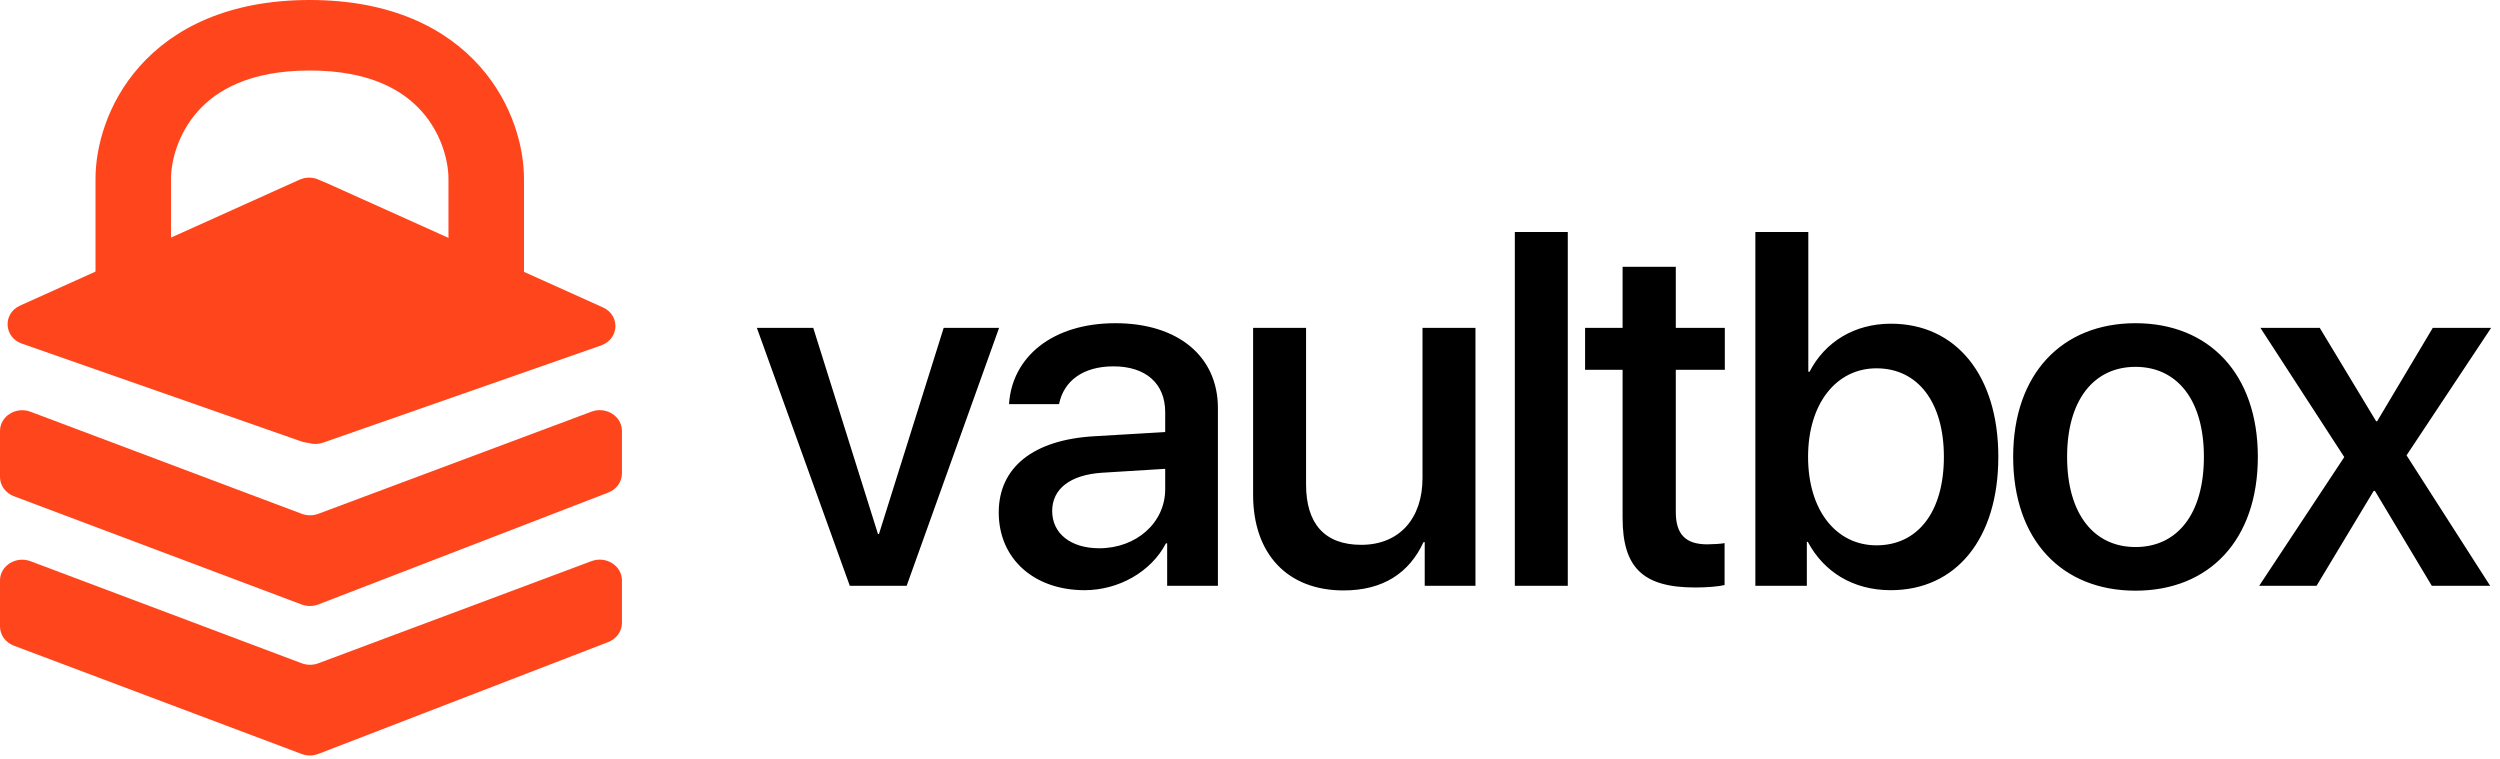
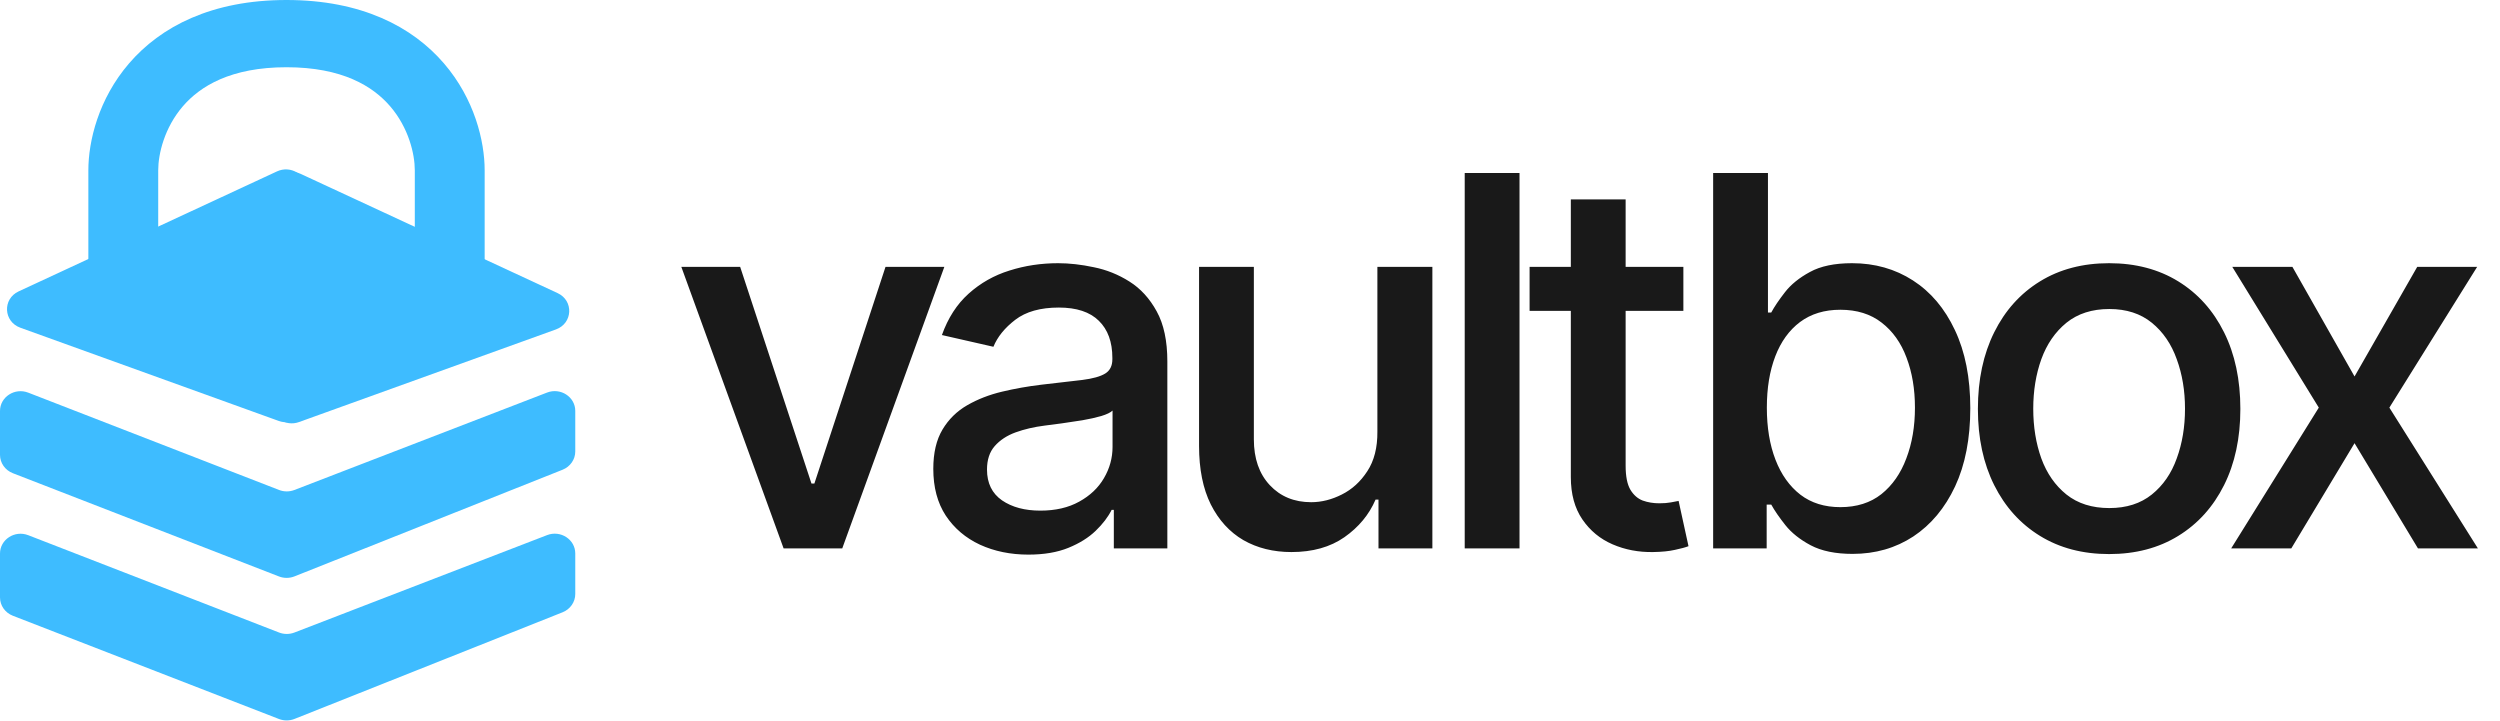
- <svg xmlns="http://www.w3.org/2000/svg" width="478" height="145" viewBox="0 0 478 145" fill="none">
-   <path d="M191.025 62.688L173.354 112H162.479L144.713 62.688H155.494L167.869 102.109H168.057L180.432 62.688H191.025ZM210.177 104.828C217.255 104.828 222.786 99.953 222.786 93.531V89.641L210.645 90.391C204.599 90.812 201.177 93.484 201.177 97.703C201.177 102.016 204.739 104.828 210.177 104.828ZM207.364 112.844C197.708 112.844 190.958 106.844 190.958 97.984C190.958 89.359 197.567 84.062 209.286 83.406L222.786 82.609V78.812C222.786 73.328 219.083 70.047 212.895 70.047C207.036 70.047 203.38 72.859 202.489 77.266H192.927C193.489 68.359 201.083 61.797 213.27 61.797C225.224 61.797 232.864 68.125 232.864 78.016V112H223.161V103.891H222.927C220.067 109.375 213.833 112.844 207.364 112.844ZM282.109 62.688V112H272.406V103.656H272.172C269.453 109.562 264.437 112.891 256.89 112.891C246.156 112.891 239.594 105.906 239.594 94.609V62.688H249.719V92.641C249.719 100.141 253.281 104.172 260.265 104.172C267.578 104.172 271.984 99.109 271.984 91.422V62.688H282.109ZM289.635 112V44.359H299.76V112H289.635ZM310.24 51.016H320.412V62.688H329.787V70.703H320.412V97.891C320.412 102.156 322.287 104.078 326.412 104.078C327.443 104.078 329.084 103.984 329.74 103.844V111.859C328.615 112.141 326.365 112.328 324.115 112.328C314.13 112.328 310.24 108.531 310.24 99.016V70.703H303.068V62.688H310.24V51.016ZM361.5 112.844C354.282 112.844 348.704 109.328 345.657 103.609H345.469V112H335.625V44.359H345.75V71.078H345.985C348.938 65.359 354.563 61.891 361.547 61.891C373.969 61.891 382.079 71.734 382.079 87.344C382.079 103 374.016 112.844 361.5 112.844ZM358.782 70.422C351.094 70.422 345.704 77.172 345.704 87.344C345.704 97.609 351.094 104.266 358.782 104.266C366.75 104.266 371.672 97.797 371.672 87.344C371.672 76.984 366.75 70.422 358.782 70.422ZM408.308 112.938C394.199 112.938 384.917 103.234 384.917 87.344C384.917 71.5 394.245 61.797 408.308 61.797C422.37 61.797 431.699 71.5 431.699 87.344C431.699 103.234 422.417 112.938 408.308 112.938ZM408.308 104.594C416.277 104.594 421.386 98.312 421.386 87.344C421.386 76.422 416.23 70.141 408.308 70.141C400.386 70.141 395.23 76.422 395.23 87.344C395.23 98.312 400.386 104.594 408.308 104.594ZM454.084 93.859H453.85L442.928 112H431.959L448.225 87.391L432.194 62.688H443.537L454.319 80.547H454.506L465.147 62.688H476.303L460.131 87.062L476.115 112H464.959L454.084 93.859Z" fill="black" />
-   <path d="M3.849 58.423L57.26 34.362C60.08 33.092 63.352 35.01 63.352 37.933V80.685C63.352 83.453 60.391 85.37 57.615 84.398L4.204 65.707C0.704 64.483 0.483 59.94 3.849 58.423Z" fill="#FF451C" />
-   <path d="M115.265 58.769L62.153 34.861C59.333 33.591 56.061 35.51 56.061 38.432V80.912C56.061 83.68 59.021 85.597 61.798 84.626L114.91 66.054C118.411 64.83 118.633 60.285 115.265 58.769Z" fill="#FF451C" />
-   <path fill-rule="evenodd" clip-rule="evenodd" d="M37.792 21.317C33.98 25.617 32.702 30.868 32.702 34.148V59.036H18.262V34.148C18.262 28.293 20.357 19.84 26.668 12.721C33.219 5.33 43.769 0 59.223 0C74.677 0 85.227 5.33 91.778 12.721C98.089 19.84 100.184 28.293 100.184 34.148V59.036H85.745V34.148C85.745 30.868 84.466 25.617 80.654 21.317C77.083 17.288 70.762 13.482 59.223 13.482C47.684 13.482 41.363 17.288 37.792 21.317Z" fill="#FF451C" />
-   <path d="M57.689 98.238L5.835 78.725C3.043 77.674 0 79.593 0 82.403V91.2C0 92.818 1.052 94.273 2.659 94.878L57.664 115.577C58.695 115.964 59.847 115.96 60.874 115.564L116.291 94.182C117.88 93.569 118.916 92.122 118.916 90.517V82.389C118.916 79.583 115.88 77.665 113.09 78.708L60.856 98.241C59.839 98.621 58.705 98.62 57.689 98.238Z" fill="#FF451C" />
-   <path d="M57.689 126.818L5.835 107.305C3.043 106.255 0 108.173 0 110.983V119.78C0 121.398 1.052 122.853 2.659 123.458L57.664 144.157C58.695 144.545 59.847 144.54 60.874 144.144L116.291 122.762C117.88 122.149 118.916 120.702 118.916 119.097V110.969C118.916 108.163 115.88 106.245 113.09 107.288L60.856 126.822C59.839 127.202 58.705 127.201 57.689 126.818Z" fill="#FF451C" />
+ <svg xmlns="http://www.w3.org/2000/svg" width="465" height="134" viewBox="0 0 465 134" fill="none">
+   <path d="M175.648 49.636L156.659 102H145.75L126.727 49.636H137.67L150.932 89.932H151.477L164.705 49.636H175.648ZM191.286 103.159C187.968 103.159 184.968 102.545 182.286 101.318C179.604 100.068 177.479 98.261 175.911 95.898C174.365 93.534 173.593 90.636 173.593 87.204C173.593 84.25 174.161 81.818 175.297 79.909C176.434 78 177.968 76.489 179.9 75.375C181.831 74.261 183.99 73.421 186.377 72.852C188.763 72.284 191.195 71.852 193.672 71.557C196.809 71.193 199.354 70.898 201.309 70.671C203.263 70.421 204.684 70.023 205.57 69.477C206.456 68.932 206.9 68.046 206.9 66.818V66.579C206.9 63.602 206.059 61.295 204.377 59.659C202.718 58.023 200.24 57.205 196.945 57.205C193.513 57.205 190.809 57.966 188.831 59.489C186.877 60.989 185.525 62.659 184.775 64.5L175.195 62.318C176.331 59.136 177.99 56.568 180.172 54.614C182.377 52.636 184.911 51.205 187.775 50.318C190.638 49.409 193.65 48.955 196.809 48.955C198.9 48.955 201.115 49.205 203.456 49.705C205.82 50.182 208.025 51.068 210.07 52.364C212.138 53.659 213.831 55.511 215.15 57.92C216.468 60.307 217.127 63.409 217.127 67.227V102H207.172V94.841H206.763C206.104 96.159 205.115 97.454 203.797 98.727C202.479 100 200.786 101.057 198.718 101.898C196.65 102.739 194.172 103.159 191.286 103.159ZM193.502 94.977C196.32 94.977 198.729 94.421 200.729 93.307C202.752 92.193 204.286 90.739 205.331 88.943C206.4 87.125 206.934 85.182 206.934 83.114V76.364C206.57 76.727 205.865 77.068 204.82 77.386C203.797 77.682 202.627 77.943 201.309 78.171C199.99 78.375 198.706 78.568 197.456 78.75C196.206 78.909 195.161 79.046 194.32 79.159C192.343 79.409 190.536 79.829 188.9 80.421C187.286 81.011 185.99 81.864 185.013 82.977C184.059 84.068 183.581 85.523 183.581 87.341C183.581 89.864 184.513 91.773 186.377 93.068C188.24 94.341 190.615 94.977 193.502 94.977ZM256.194 80.284V49.636H266.421V102H256.399V92.932H255.853C254.649 95.727 252.717 98.057 250.058 99.921C247.421 101.761 244.137 102.682 240.205 102.682C236.842 102.682 233.864 101.943 231.274 100.466C228.705 98.966 226.683 96.75 225.205 93.818C223.751 90.886 223.024 87.261 223.024 82.943V49.636H233.217V81.716C233.217 85.284 234.205 88.125 236.183 90.239C238.16 92.352 240.728 93.409 243.887 93.409C245.796 93.409 247.694 92.932 249.58 91.977C251.489 91.023 253.069 89.579 254.319 87.648C255.592 85.716 256.217 83.261 256.194 80.284ZM282.63 32.182V102H272.437V32.182H282.63ZM313.107 49.636V57.818H284.504V49.636H313.107ZM292.175 37.091H302.368V86.625C302.368 88.602 302.664 90.091 303.254 91.091C303.845 92.068 304.607 92.739 305.539 93.102C306.493 93.443 307.527 93.614 308.641 93.614C309.459 93.614 310.175 93.557 310.789 93.443C311.402 93.329 311.879 93.239 312.22 93.171L314.061 101.591C313.47 101.818 312.629 102.045 311.539 102.273C310.448 102.523 309.084 102.659 307.448 102.682C304.766 102.727 302.266 102.25 299.948 101.25C297.629 100.25 295.754 98.704 294.323 96.614C292.891 94.523 292.175 91.898 292.175 88.739V37.091ZM318.645 102V32.182H328.839V58.125H329.452C330.043 57.034 330.895 55.773 332.009 54.341C333.123 52.909 334.668 51.659 336.645 50.591C338.623 49.5 341.236 48.955 344.486 48.955C348.714 48.955 352.486 50.023 355.805 52.159C359.123 54.295 361.725 57.375 363.611 61.398C365.52 65.421 366.475 70.261 366.475 75.921C366.475 81.579 365.532 86.432 363.645 90.477C361.759 94.5 359.168 97.602 355.873 99.784C352.577 101.943 348.816 103.023 344.589 103.023C341.407 103.023 338.805 102.489 336.782 101.42C334.782 100.352 333.214 99.102 332.077 97.671C330.941 96.239 330.066 94.966 329.452 93.852H328.6V102H318.645ZM328.634 75.818C328.634 79.5 329.168 82.727 330.236 85.5C331.305 88.273 332.85 90.443 334.873 92.011C336.895 93.557 339.373 94.329 342.305 94.329C345.35 94.329 347.895 93.523 349.941 91.909C351.986 90.273 353.532 88.057 354.577 85.261C355.645 82.466 356.18 79.318 356.18 75.818C356.18 72.364 355.657 69.261 354.611 66.511C353.589 63.761 352.043 61.591 349.975 60C347.93 58.409 345.373 57.614 342.305 57.614C339.35 57.614 336.85 58.375 334.805 59.898C332.782 61.42 331.248 63.545 330.202 66.273C329.157 69 328.634 72.182 328.634 75.818ZM392.298 103.057C387.389 103.057 383.105 101.932 379.446 99.682C375.786 97.432 372.946 94.284 370.923 90.239C368.9 86.193 367.889 81.466 367.889 76.057C367.889 70.625 368.9 65.875 370.923 61.807C372.946 57.739 375.786 54.58 379.446 52.33C383.105 50.08 387.389 48.955 392.298 48.955C397.207 48.955 401.491 50.08 405.15 52.33C408.809 54.58 411.65 57.739 413.673 61.807C415.696 65.875 416.707 70.625 416.707 76.057C416.707 81.466 415.696 86.193 413.673 90.239C411.65 94.284 408.809 97.432 405.15 99.682C401.491 101.932 397.207 103.057 392.298 103.057ZM392.332 94.5C395.514 94.5 398.15 93.659 400.241 91.977C402.332 90.296 403.877 88.057 404.877 85.261C405.9 82.466 406.411 79.386 406.411 76.023C406.411 72.682 405.9 69.614 404.877 66.818C403.877 64 402.332 61.739 400.241 60.034C398.15 58.33 395.514 57.477 392.332 57.477C389.127 57.477 386.468 58.33 384.355 60.034C382.264 61.739 380.707 64 379.684 66.818C378.684 69.614 378.184 72.682 378.184 76.023C378.184 79.386 378.684 82.466 379.684 85.261C380.707 88.057 382.264 90.296 384.355 91.977C386.468 93.659 389.127 94.5 392.332 94.5ZM426.388 49.636L437.945 70.023L449.604 49.636H460.751L444.422 75.818L460.888 102H449.74L437.945 82.432L426.183 102H415.001L431.297 75.818L415.206 49.636H426.388Z" fill="#191919" />
+   <path d="M3.466 54.198L51.525 31.877C54.062 30.698 57.007 32.478 57.007 35.19V74.85C57.007 77.418 54.342 79.196 51.844 78.295L3.785 60.956C0.636 59.82 0.437 55.605 3.466 54.198Z" fill="#3EBCFF" />
+   <path d="M103.717 54.519L55.926 32.339C53.389 31.162 50.445 32.941 50.445 35.653V75.061C50.445 77.629 53.109 79.407 55.607 78.506L103.398 61.277C106.548 60.142 106.747 55.925 103.717 54.519Z" fill="#3EBCFF" />
+   <path fill-rule="evenodd" clip-rule="evenodd" d="M34.007 19.775C30.577 23.765 29.427 28.636 29.427 31.679V54.767H16.434V31.679C16.434 26.247 18.319 18.405 23.997 11.801C29.892 4.944 39.385 0 53.29 0C67.196 0 76.688 4.944 82.583 11.801C88.261 18.405 90.147 26.247 90.147 31.679V54.767H77.154V31.679C77.154 28.636 76.004 23.765 72.574 19.775C69.361 16.038 63.673 12.507 53.29 12.507C42.908 12.507 37.22 16.038 34.007 19.775Z" fill="#3EBCFF" />
+   <path d="M51.908 91.134L5.25 73.032C2.738 72.058 0 73.837 0 76.444V84.605C0 86.106 0.947 87.456 2.393 88.017L51.886 107.219C52.813 107.579 53.85 107.575 54.774 107.207L104.638 87.371C106.068 86.803 107 85.461 107 83.972V76.431C107 73.828 104.268 72.049 101.758 73.016L54.758 91.137C53.843 91.49 52.822 91.489 51.908 91.134Z" fill="#3EBCFF" />
+   <path d="M51.908 117.649L5.25 99.546C2.738 98.572 0 100.352 0 102.958V111.119C0 112.62 0.947 113.97 2.393 114.531L51.886 133.733C52.813 134.093 53.85 134.089 54.774 133.721L104.638 113.886C106.068 113.317 107 111.975 107 110.486V102.945C107 100.342 104.268 98.563 101.758 99.531L54.758 117.652C53.843 118.004 52.822 118.003 51.908 117.649Z" fill="#3EBCFF" />
</svg>
